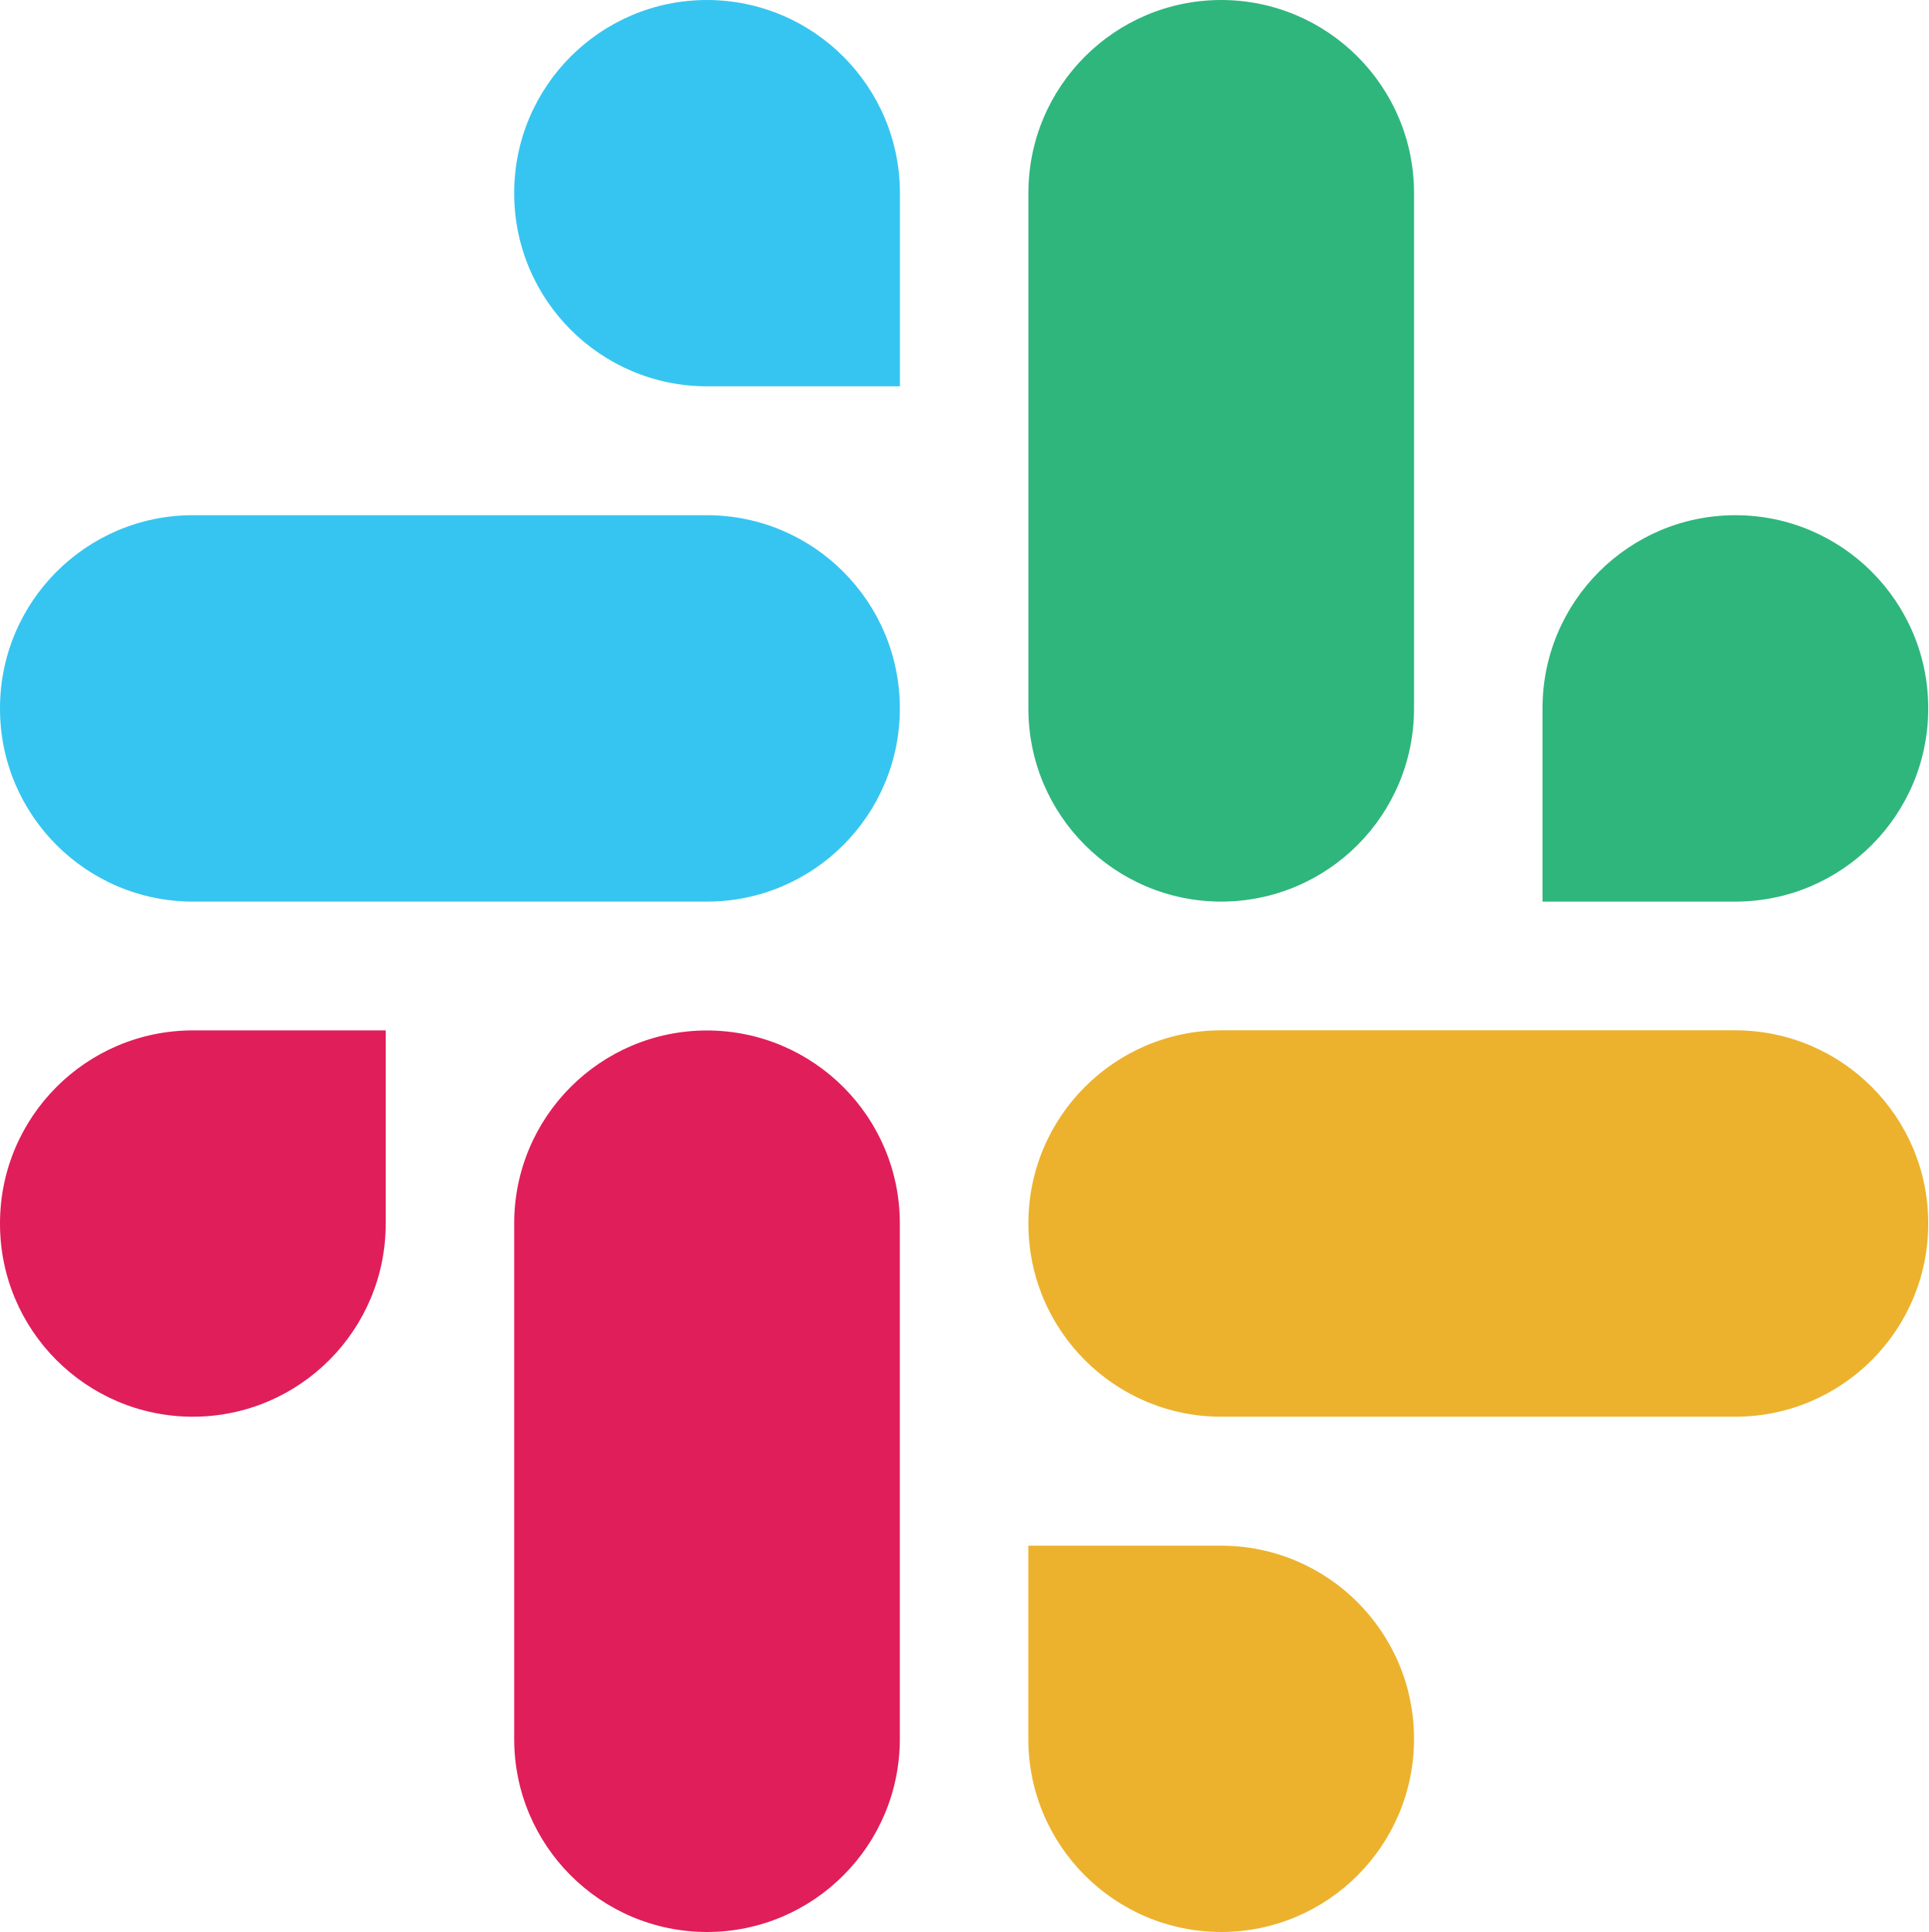
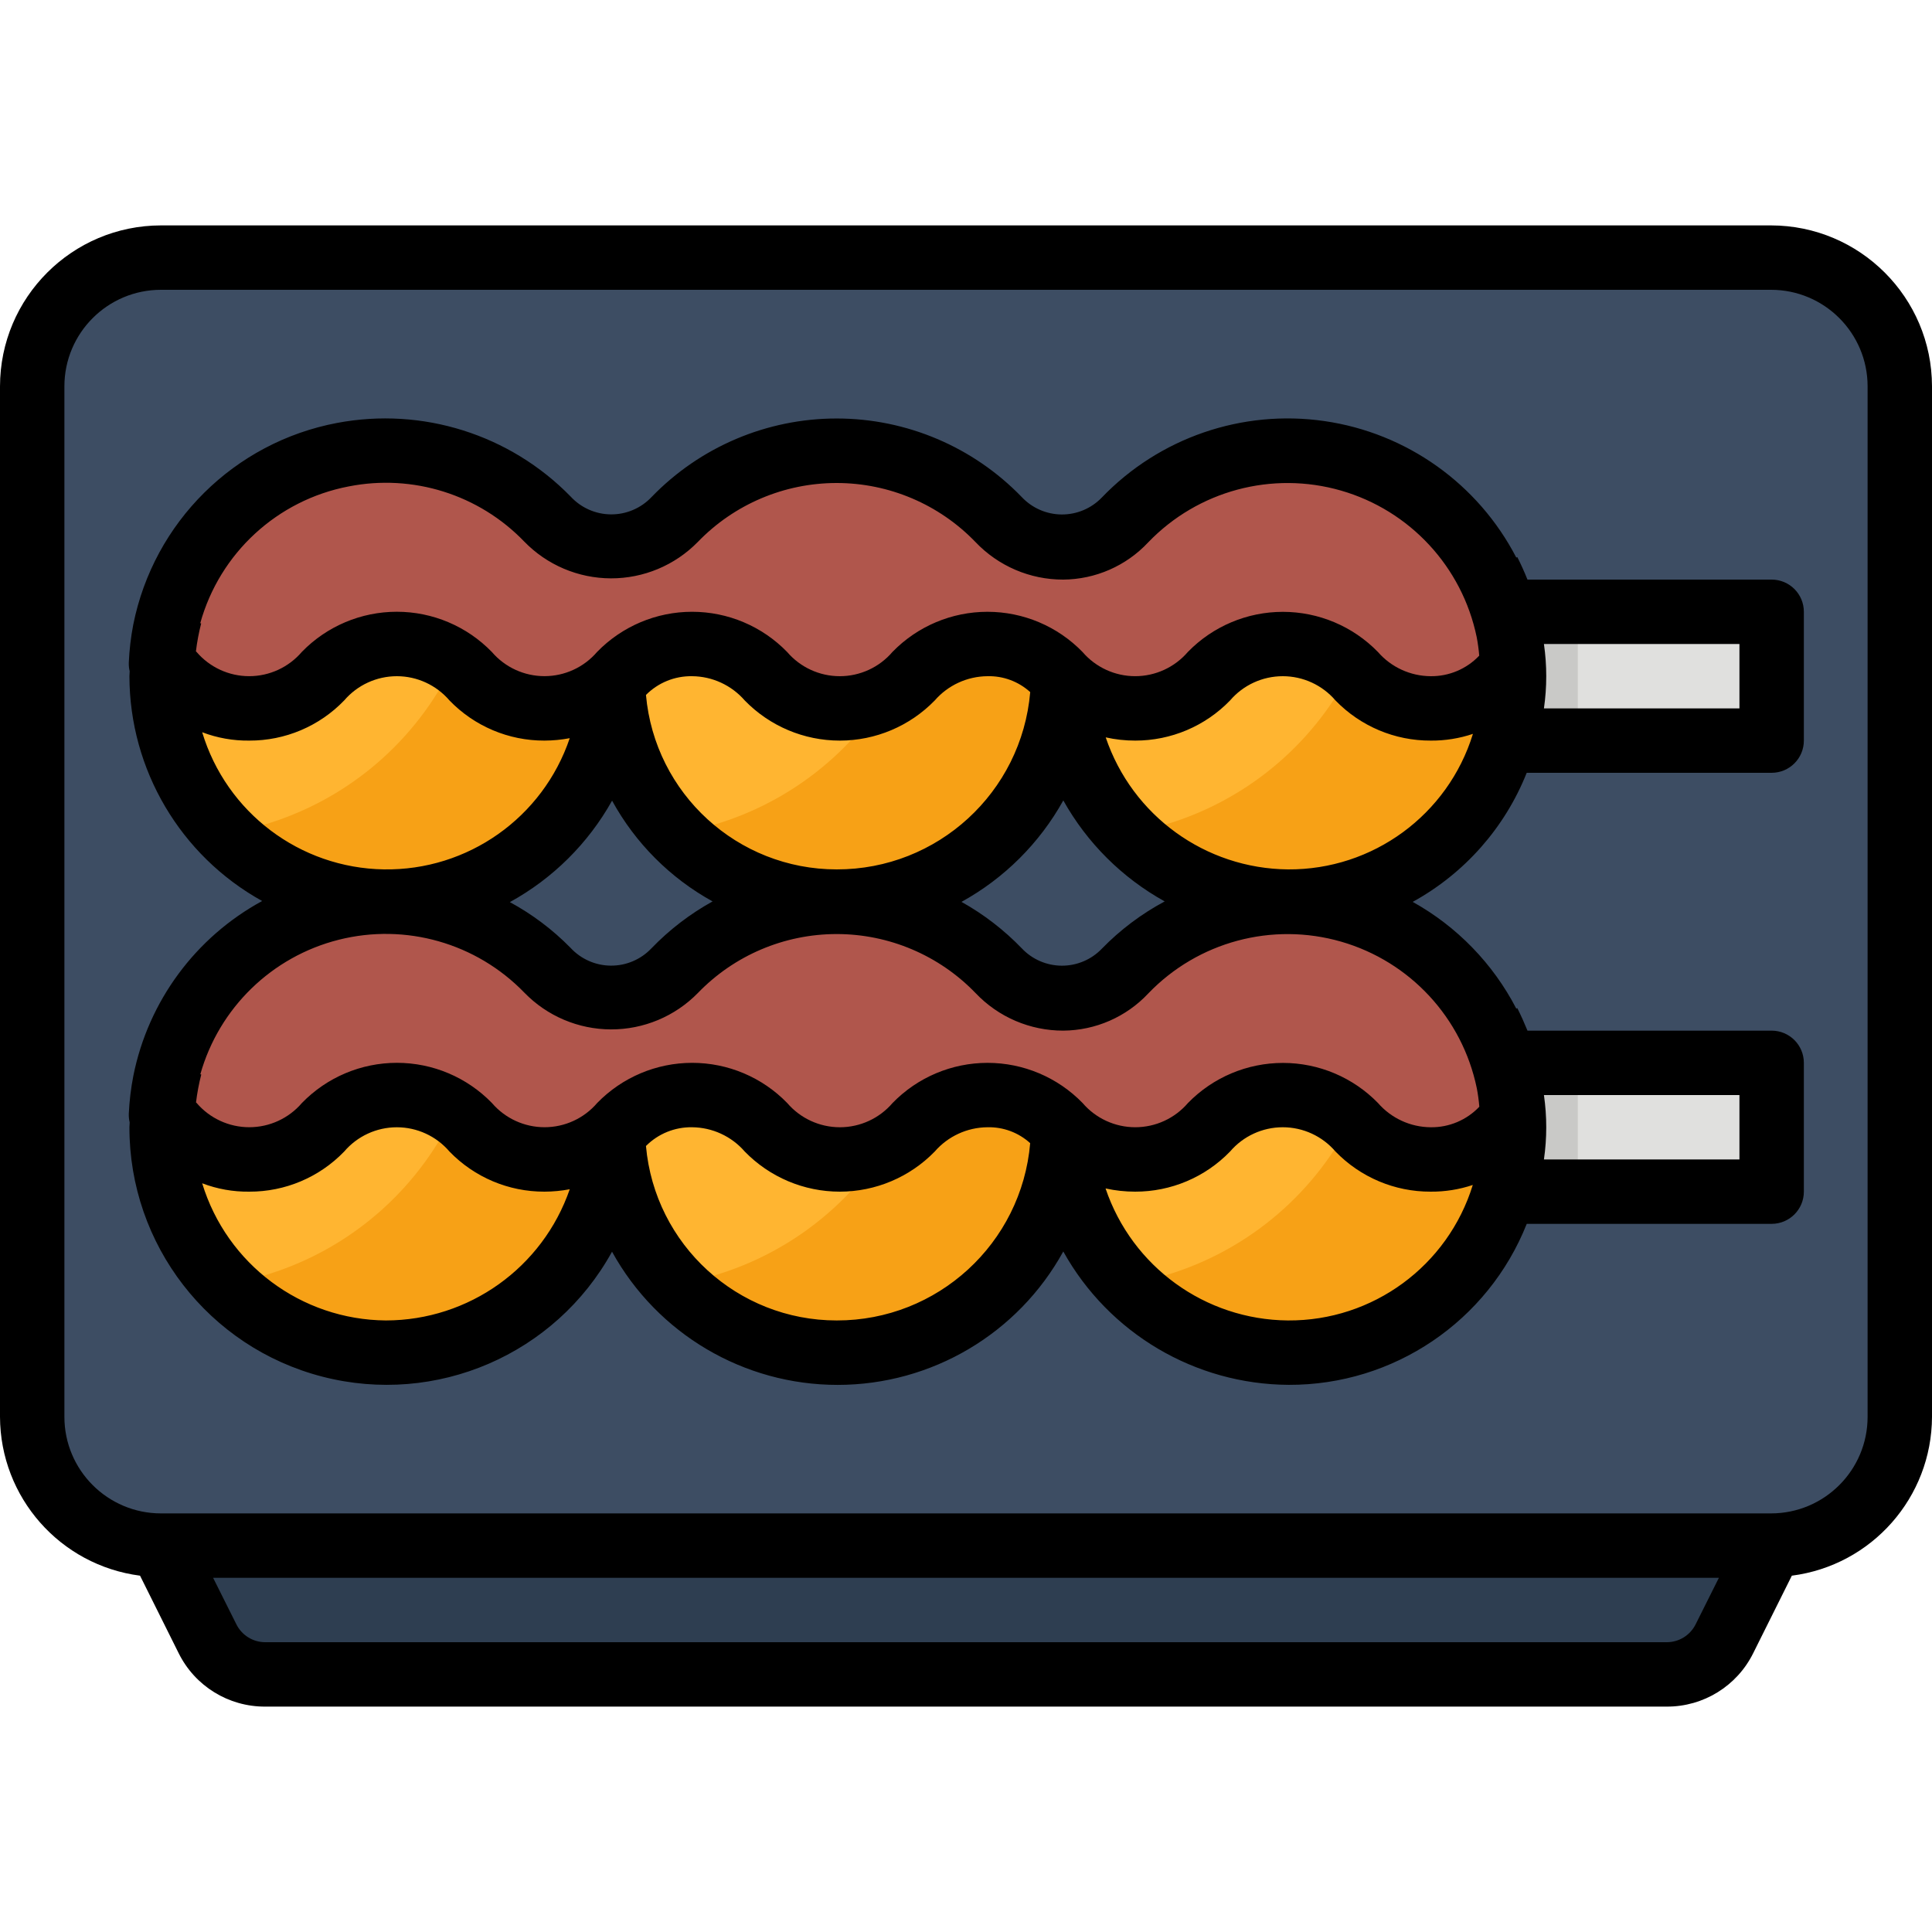
- <svg xmlns="http://www.w3.org/2000/svg" enable-background="new 0 0 2447.6 2452.5" viewBox="0 0 2447.6 2452.5">
-   <g clip-rule="evenodd" fill-rule="evenodd">
-     <path d="m897.4 0c-135.3.1-244.8 109.9-244.7 245.2-.1 135.3 109.5 245.1 244.8 245.2h244.8v-245.1c.1-135.3-109.5-245.1-244.9-245.3.1 0 .1 0 0 0m0 654h-652.6c-135.3.1-244.9 109.9-244.8 245.2-.2 135.3 109.4 245.1 244.7 245.3h652.7c135.3-.1 244.9-109.9 244.8-245.2.1-135.4-109.5-245.2-244.8-245.3z" fill="#36c5f0" />
-     <path d="m2447.6 899.2c.1-135.3-109.5-245.1-244.8-245.2-135.3.1-244.9 109.9-244.8 245.2v245.3h244.8c135.3-.1 244.9-109.9 244.8-245.3zm-652.7 0v-654c.1-135.2-109.4-245-244.7-245.2-135.3.1-244.9 109.9-244.8 245.2v654c-.2 135.3 109.4 245.1 244.7 245.3 135.3-.1 244.9-109.9 244.8-245.3z" fill="#2eb67d" />
-     <path d="m1550.1 2452.5c135.3-.1 244.9-109.9 244.8-245.2.1-135.3-109.5-245.1-244.8-245.2h-244.8v245.2c-.1 135.2 109.5 245 244.8 245.2zm0-654.1h652.7c135.3-.1 244.9-109.9 244.8-245.2.2-135.3-109.4-245.1-244.7-245.3h-652.7c-135.3.1-244.9 109.9-244.8 245.2-.1 135.4 109.4 245.2 244.7 245.3z" fill="#ecb22e" />
-     <path d="m0 1553.2c-.1 135.3 109.5 245.1 244.8 245.2 135.3-.1 244.9-109.9 244.8-245.2v-245.2h-244.8c-135.3.1-244.9 109.9-244.8 245.2zm652.7 0v654c-.2 135.3 109.4 245.1 244.7 245.3 135.3-.1 244.9-109.9 244.8-245.2v-653.9c.2-135.3-109.4-245.1-244.7-245.3-135.4 0-244.9 109.8-244.8 245.1 0 0 0 .1 0 0" fill="#e01e5a" />
+ <svg xmlns="http://www.w3.org/2000/svg" height="480pt" viewBox="0 -56 480 480" width="480pt">
+   <path d="m40 8h400c17.672 0 32 14.328 32 32v256c0 17.672-14.328 32-32 32h-400c-17.672 0-32-14.328-32-32v-256c0-17.672 14.328-32 32-32zm0 0" fill="#3d4d63" />
+   <path d="m414.113 360h-348.227c-6.059 0-11.602-3.426-14.312-8.848l-11.574-23.152h400l-11.574 23.152c-2.711 5.422-8.254 8.848-14.312 8.848zm0 0" fill="#2e3e51" />
+   <path d="m368.168 96h72v32h-72zm0 0" fill="#e0e0de" />
+   <path d="m368 96h24v32h-24zm0 0" fill="#c9c9c7" />
+   <g fill="#ffb531">
+     <path d="m152 112c0 30.93-25.07 56-56 56s-56-25.07-56-56 25.07-56 56-56 56 25.07 56 56zm0 0" />
+     <path d="m264 112c0 30.93-25.07 56-56 56s-56-25.07-56-56 25.07-56 56-56 56 25.07 56 56zm0 0" />
+     <path d="m376 112c0 30.93-25.07 56-56 56s-56-25.07-56-56 25.07-56 56-56 56 25.07 56 56zm0 0" />
  </g>
+   <path d="m118.602 60.742c4.148 20.332-.188 41.477-12.008 58.531-11.824 17.055-30.098 28.539-50.594 31.789 15.754 16.234 39.73 21.395 60.77 13.082 21.035-8.316 35.008-28.473 35.406-51.09.402-22.617-12.844-43.258-33.574-52.312zm0 0" fill="#f7a116" />
+   <path d="m230.441 60.742c4.137 20.332-.207 41.473-12.027 58.523-11.82 17.055-30.09 28.539-50.582 31.797 15.754 16.23 39.727 21.387 60.762 13.074s35.004-28.465 35.41-51.082c.402-22.613-12.84-43.25-33.562-52.312zm0 0" fill="#f7a116" />
+   <path d="m342.441 60.742c4.137 20.332-.207 41.473-12.027 58.523-11.82 17.055-30.09 28.539-50.582 31.797 15.754 16.23 39.727 21.387 60.762 13.074s35.004-28.465 35.41-51.082c.402-22.613-12.84-43.25-33.562-52.312zm0 0" fill="#f7a116" />
+   <path d="m98.586 104c18.344 0 18.344 16 36.688 16s18.336-16 36.664-16 18.352 16 36.703 16 18.344-16 36.68-16c18.336 0 18.352 16 36.703 16 18.352 0 18.352-16 36.711-16 18.363 0 18.402 16 36.715 16 7.805-.223 15.164-3.703 20.285-9.602-.062-3.219-.387-6.43-.973-9.598-4.176-20.387-19.312-36.781-39.305-42.562-19.992-5.781-41.539 0-55.953 15.008-3.973 4.273-9.523 6.734-15.359 6.809h-.258c-5.977-.051-11.676-2.543-15.773-6.895-10.543-10.93-25.074-17.105-40.262-17.105-15.184 0-29.719 6.176-40.258 17.105-4.098 4.324-9.773 6.793-15.73 6.84-6.02-.094-11.746-2.629-15.863-7.023-14.457-14.891-35.965-20.566-55.883-14.746-19.922 5.82-34.992 22.184-39.156 42.512-.516 2.734-.836 5.496-.961 8.273 6.129 4.688 10.398 10.984 21.938 10.984 18.32 0 18.32-16 36.648-16zm0 0" fill="#b0564c" />
+   <path d="m368.168 208h72v32h-72zm0 0" fill="#e0e0de" />
+   <path d="m368 208h24v32h-24zm0 0" fill="#c9c9c7" />
+   <path d="m152 224c0 30.93-25.07 56-56 56s-56-25.07-56-56 25.07-56 56-56 56 25.07 56 56zm0 0" fill="#ffb531" />
+   <path d="m264 224c0 30.93-25.07 56-56 56s-56-25.07-56-56 25.07-56 56-56 56 25.07 56 56zm0 0" fill="#ffb531" />
+   <path d="m376 224c0 30.93-25.07 56-56 56s-56-25.07-56-56 25.07-56 56-56 56 25.07 56 56zm0 0" fill="#ffb531" />
+   <path d="m118.602 172.742c4.148 20.332-.188 41.477-12.008 58.531-11.824 17.055-30.098 28.539-50.594 31.789 15.754 16.234 39.73 21.395 60.77 13.082 21.035-8.316 35.008-28.473 35.406-51.09.402-22.617-12.844-43.258-33.574-52.312zm0 0" fill="#f7a116" />
+   <path d="m230.441 172.742c4.137 20.332-.207 41.473-12.027 58.523-11.82 17.055-30.09 28.539-50.582 31.797 15.754 16.23 39.727 21.387 60.762 13.074s35.004-28.465 35.41-51.082c.402-22.613-12.84-43.25-33.562-52.312zm0 0" fill="#f7a116" />
+   <path d="m342.441 172.742c4.137 20.332-.207 41.473-12.027 58.523-11.82 17.055-30.09 28.539-50.582 31.797 15.754 16.23 39.727 21.387 60.762 13.074s35.004-28.465 35.41-51.082c.402-22.613-12.84-43.25-33.562-52.312zm0 0" fill="#f7a116" />
+   <path d="m98.586 216c18.344 0 18.344 16 36.688 16s18.336-16 36.664-16 18.352 16 36.703 16 18.344-16 36.68-16c18.336 0 18.352 16 36.703 16 18.352 0 18.352-16 36.711-16 18.363 0 18.402 16 36.715 16 7.805-.223 15.164-3.703 20.285-9.602-.062-3.219-.387-6.43-.973-9.598-4.176-20.387-19.312-36.781-39.305-42.562-19.992-5.781-41.539 0-55.953 15.008-3.973 4.273-9.523 6.734-15.359 6.809h-.258c-5.977-.051-11.676-2.543-15.773-6.895-10.543-10.93-25.074-17.105-40.262-17.105-15.184 0-29.719 6.176-40.258 17.105-4.098 4.324-9.773 6.793-15.73 6.84-6.02-.094-11.746-2.629-15.863-7.023-14.457-14.891-35.965-20.566-55.883-14.746-19.922 5.82-34.992 22.184-39.156 42.512-.516 2.734-.836 5.496-.961 8.273 6.129 4.688 10.398 10.984 21.938 10.984 18.32 0 18.32-16 36.648-16zm0 0" fill="#b0564c" />
+   <path d="m440 0h-400c-22.082.027-39.973 17.918-40 40v256c.062 20.02 14.938 36.898 34.793 39.473l9.598 19.262c4.047 8.164 12.387 13.309 21.496 13.266h348.227c9.098.031 17.422-5.113 21.461-13.266l9.602-19.262c19.867-2.562 34.762-19.441 34.824-39.473v-256c-.027-22.082-17.918-39.973-40-40zm-18.734 347.574c-1.355 2.711-4.125 4.426-7.152 4.426h-348.227c-3.027 0-5.797-1.715-7.152-4.426l-5.789-11.574h374.109zm42.734-51.574c0 13.254-10.746 24-24 24h-400c-13.254 0-24-10.746-24-24v-256c0-13.254 10.746-24 24-24h400c13.254 0 24 10.746 24 24zm0 0" />
+   <path d="m440.16 88h-60.664c-.758-1.895-1.602-3.762-2.527-5.602l-.25.129c-9.488-18.328-27.234-30.953-47.66-33.91-20.426-2.957-41.023 4.117-55.324 19-2.602 2.703-6.203 4.223-9.957 4.203-3.758-.023-7.34-1.582-9.914-4.316-12.047-12.48-28.652-19.531-46-19.531-17.348 0-33.949 7.051-46 19.531-2.621 2.766-6.27 4.32-10.078 4.293s-7.438-1.637-10.016-4.438c-15.062-15.426-36.844-22.289-58.027-18.281-25.52 4.82-45.555 24.652-50.637 50.121-.598 3.102-.965 6.246-1.105 9.402-.027.727.043 1.457.215 2.168 0 .414-.062.797-.062 1.23.043 23.223 12.664 44.598 32.977 55.855-16.574 9.012-28.297 24.918-32 43.418-.605 3.102-.98 6.242-1.129 9.398-.027.73.043 1.465.215 2.176 0 .41-.062.801-.062 1.215-.035 29.184 19.703 54.684 47.957 61.969 28.258 7.289 57.863-5.488 71.945-31.047 11.266 20.422 32.75 33.102 56.074 33.09 23.324-.012 44.793-12.711 56.039-33.145 11.316 20.34 32.723 33.008 56 33.133 26.062.094 49.527-15.773 59.145-40h60.848c4.418 0 8-3.582 8-8v-32c0-4.418-3.582-8-8-8h-60.664c-.77-1.891-1.609-3.758-2.527-5.598l-.25.129c-5.789-11.18-14.742-20.402-25.742-26.523 12.879-7.074 22.895-18.414 28.328-32.07h60.855c4.418 0 8-3.582 8-8v-32c0-4.418-3.582-8-8-8zm-353.543-23.145c15.926-3.16 32.367 2 43.629 13.695 5.652 5.824 13.414 9.117 21.531 9.141 8.113.02 15.895-3.234 21.574-9.027 9.031-9.371 21.488-14.664 34.5-14.664 13.016 0 25.469 5.293 34.5 14.664 5.672 5.973 13.555 9.352 21.793 9.336 8.02-.055 15.66-3.402 21.137-9.266 12.344-12.836 30.785-17.781 47.898-12.848 17.113 4.938 30.086 18.945 33.699 36.387.293 1.527.504 3.07.633 4.621-3.141 3.312-7.52 5.16-12.078 5.105-5.035-.035-9.809-2.23-13.105-6.031-6.203-6.367-14.715-9.957-23.602-9.957-8.887 0-17.395 3.59-23.598 9.957-3.277 3.824-8.062 6.027-13.098 6.027s-9.82-2.203-13.094-6.027c-6.199-6.375-14.711-9.969-23.602-9.969-8.891 0-17.402 3.594-23.602 9.969-3.27 3.828-8.055 6.031-13.09 6.031-5.035 0-9.82-2.203-13.094-6.031-6.195-6.375-14.707-9.973-23.598-9.973s-17.402 3.598-23.602 9.973c-3.27 3.82-8.051 6.02-13.078 6.02-5.031 0-9.812-2.199-13.082-6.02-6.195-6.379-14.707-9.98-23.598-9.98-8.895 0-17.406 3.602-23.602 9.98-3.27 3.824-8.051 6.027-13.082 6.027s-9.809-2.203-13.078-6.027l-.152-.137c.281-2.34.719-4.66 1.305-6.945l-.23-.055c4.836-17.406 19.117-30.57 36.863-33.977zm73.871 51.801c3.023-3.047 7.156-4.727 11.449-4.656 5.027.035 9.797 2.234 13.094 6.031 6.199 6.375 14.711 9.969 23.602 9.969 8.891 0 17.402-3.594 23.598-9.969 3.297-3.793 8.062-5.988 13.09-6.031 3.922-.105 7.73 1.312 10.633 3.953-2.141 24.945-23.035 44.09-48.074 44.047-24.637.004-45.199-18.805-47.391-43.344zm16.551 51.297c-5.617 3.109-10.742 7.039-15.199 11.664-2.621 2.766-6.27 4.32-10.078 4.293-3.809-.023-7.438-1.629-10.02-4.43-4.43-4.512-9.508-8.34-15.07-11.352 10.664-5.855 19.465-14.59 25.398-25.207 5.777 10.543 14.438 19.227 24.969 25.031zm87.137-25.09c5.895 10.547 14.621 19.238 25.191 25.09-5.785 3.094-11.059 7.062-15.633 11.766-2.602 2.707-6.203 4.223-9.957 4.203s-7.336-1.574-9.914-4.305c-4.398-4.566-9.445-8.457-14.984-11.547 10.633-5.859 19.398-14.594 25.297-25.207zm-213.945-16.941c3.738 1.426 7.707 2.129 11.707 2.078 8.891.031 17.406-3.57 23.574-9.977 3.27-3.82 8.051-6.023 13.082-6.023 5.027 0 9.809 2.203 13.078 6.023 6.18 6.402 14.703 10.008 23.602 9.977 2.105-.008 4.207-.207 6.277-.602-6.672 19.758-25.348 32.938-46.199 32.598-20.852-.336-39.09-14.113-45.121-34.074zm45.648 146.141c-21.027-.16-39.516-13.965-45.648-34.078 3.738 1.426 7.707 2.133 11.707 2.078 8.887.035 17.406-3.566 23.574-9.965 3.27-3.828 8.047-6.031 13.082-6.031 5.031 0 9.809 2.203 13.078 6.031 6.184 6.395 14.703 9.992 23.602 9.965 2.105-.004 4.207-.207 6.277-.598-6.727 19.484-25.059 32.57-45.672 32.598zm112 0c-24.637.004-45.199-18.805-47.391-43.344 3.023-3.039 7.156-4.723 11.449-4.656 5.027.039 9.797 2.234 13.094 6.035 6.199 6.371 14.711 9.965 23.602 9.965 8.887 0 17.398-3.594 23.598-9.965 3.293-3.797 8.059-5.992 13.082-6.035 3.922-.102 7.73 1.312 10.633 3.953-2.141 24.941-23.031 44.086-48.066 44.047zm112.082 0c-20.539-.18-38.711-13.34-45.289-32.797 2.414.531 4.879.801 7.352.797 8.887.02 17.398-3.578 23.578-9.965 3.273-3.832 8.059-6.035 13.098-6.035 5.039 0 9.824 2.203 13.102 6.035 6.191 6.395 14.719 9.996 23.625 9.965 3.562.031 7.105-.531 10.484-1.664-6.203 20.121-24.855 33.801-45.91 33.664zm112.199-40h-48.574c.766-5.305.766-10.691 0-16h48.574zm-65.258-17.727c.293 1.527.504 3.074.633 4.625-3.137 3.312-7.516 5.164-12.078 5.102-5.031-.031-9.809-2.23-13.105-6.031-6.203-6.363-14.711-9.953-23.598-9.953-8.891 0-17.398 3.59-23.602 9.953-3.277 3.828-8.059 6.027-13.098 6.027-5.035 0-9.82-2.199-13.094-6.027-6.199-6.371-14.711-9.969-23.602-9.969s-17.402 3.598-23.598 9.969c-3.273 3.828-8.059 6.031-13.094 6.031-5.035 0-9.82-2.203-13.094-6.031-6.195-6.375-14.707-9.973-23.598-9.973-8.891 0-17.402 3.598-23.602 9.973-3.27 3.824-8.047 6.023-13.078 6.023s-9.809-2.199-13.082-6.023c-6.195-6.379-14.707-9.977-23.598-9.977-8.895 0-17.406 3.598-23.602 9.977-3.27 3.824-8.051 6.023-13.078 6.023-5.031 0-9.812-2.199-13.082-6.023l-.152-.137c.281-2.34.719-4.66 1.305-6.941l-.23-.066c4.66-16.484 17.773-29.223 34.387-33.41 16.613-4.184 34.195.828 46.109 13.141 5.652 5.82 13.414 9.113 21.527 9.133 8.117.02 15.895-3.234 21.574-9.031 9.031-9.367 21.488-14.66 34.5-14.66 13.016 0 25.469 5.293 34.5 14.66 5.672 5.98 13.555 9.355 21.793 9.336 8.016-.055 15.66-3.398 21.137-9.254 12.344-12.84 30.781-17.785 47.898-12.852 17.113 4.934 30.086 18.938 33.699 36.379zm-46.902-54.336c-20.535-.188-38.707-13.348-45.289-32.801 2.414.539 4.879.805 7.352.801 8.875.008 17.371-3.59 23.539-9.969 3.273-3.828 8.059-6.031 13.098-6.031 5.039 0 9.824 2.203 13.102 6.031 6.199 6.406 14.742 10.008 23.656 9.969 3.562.031 7.109-.535 10.488-1.672-6.207 20.133-24.879 33.816-45.945 33.672zm112.16-40h-48.574c.766-5.305.766-10.695 0-16h48.574zm0 0" />
</svg>
